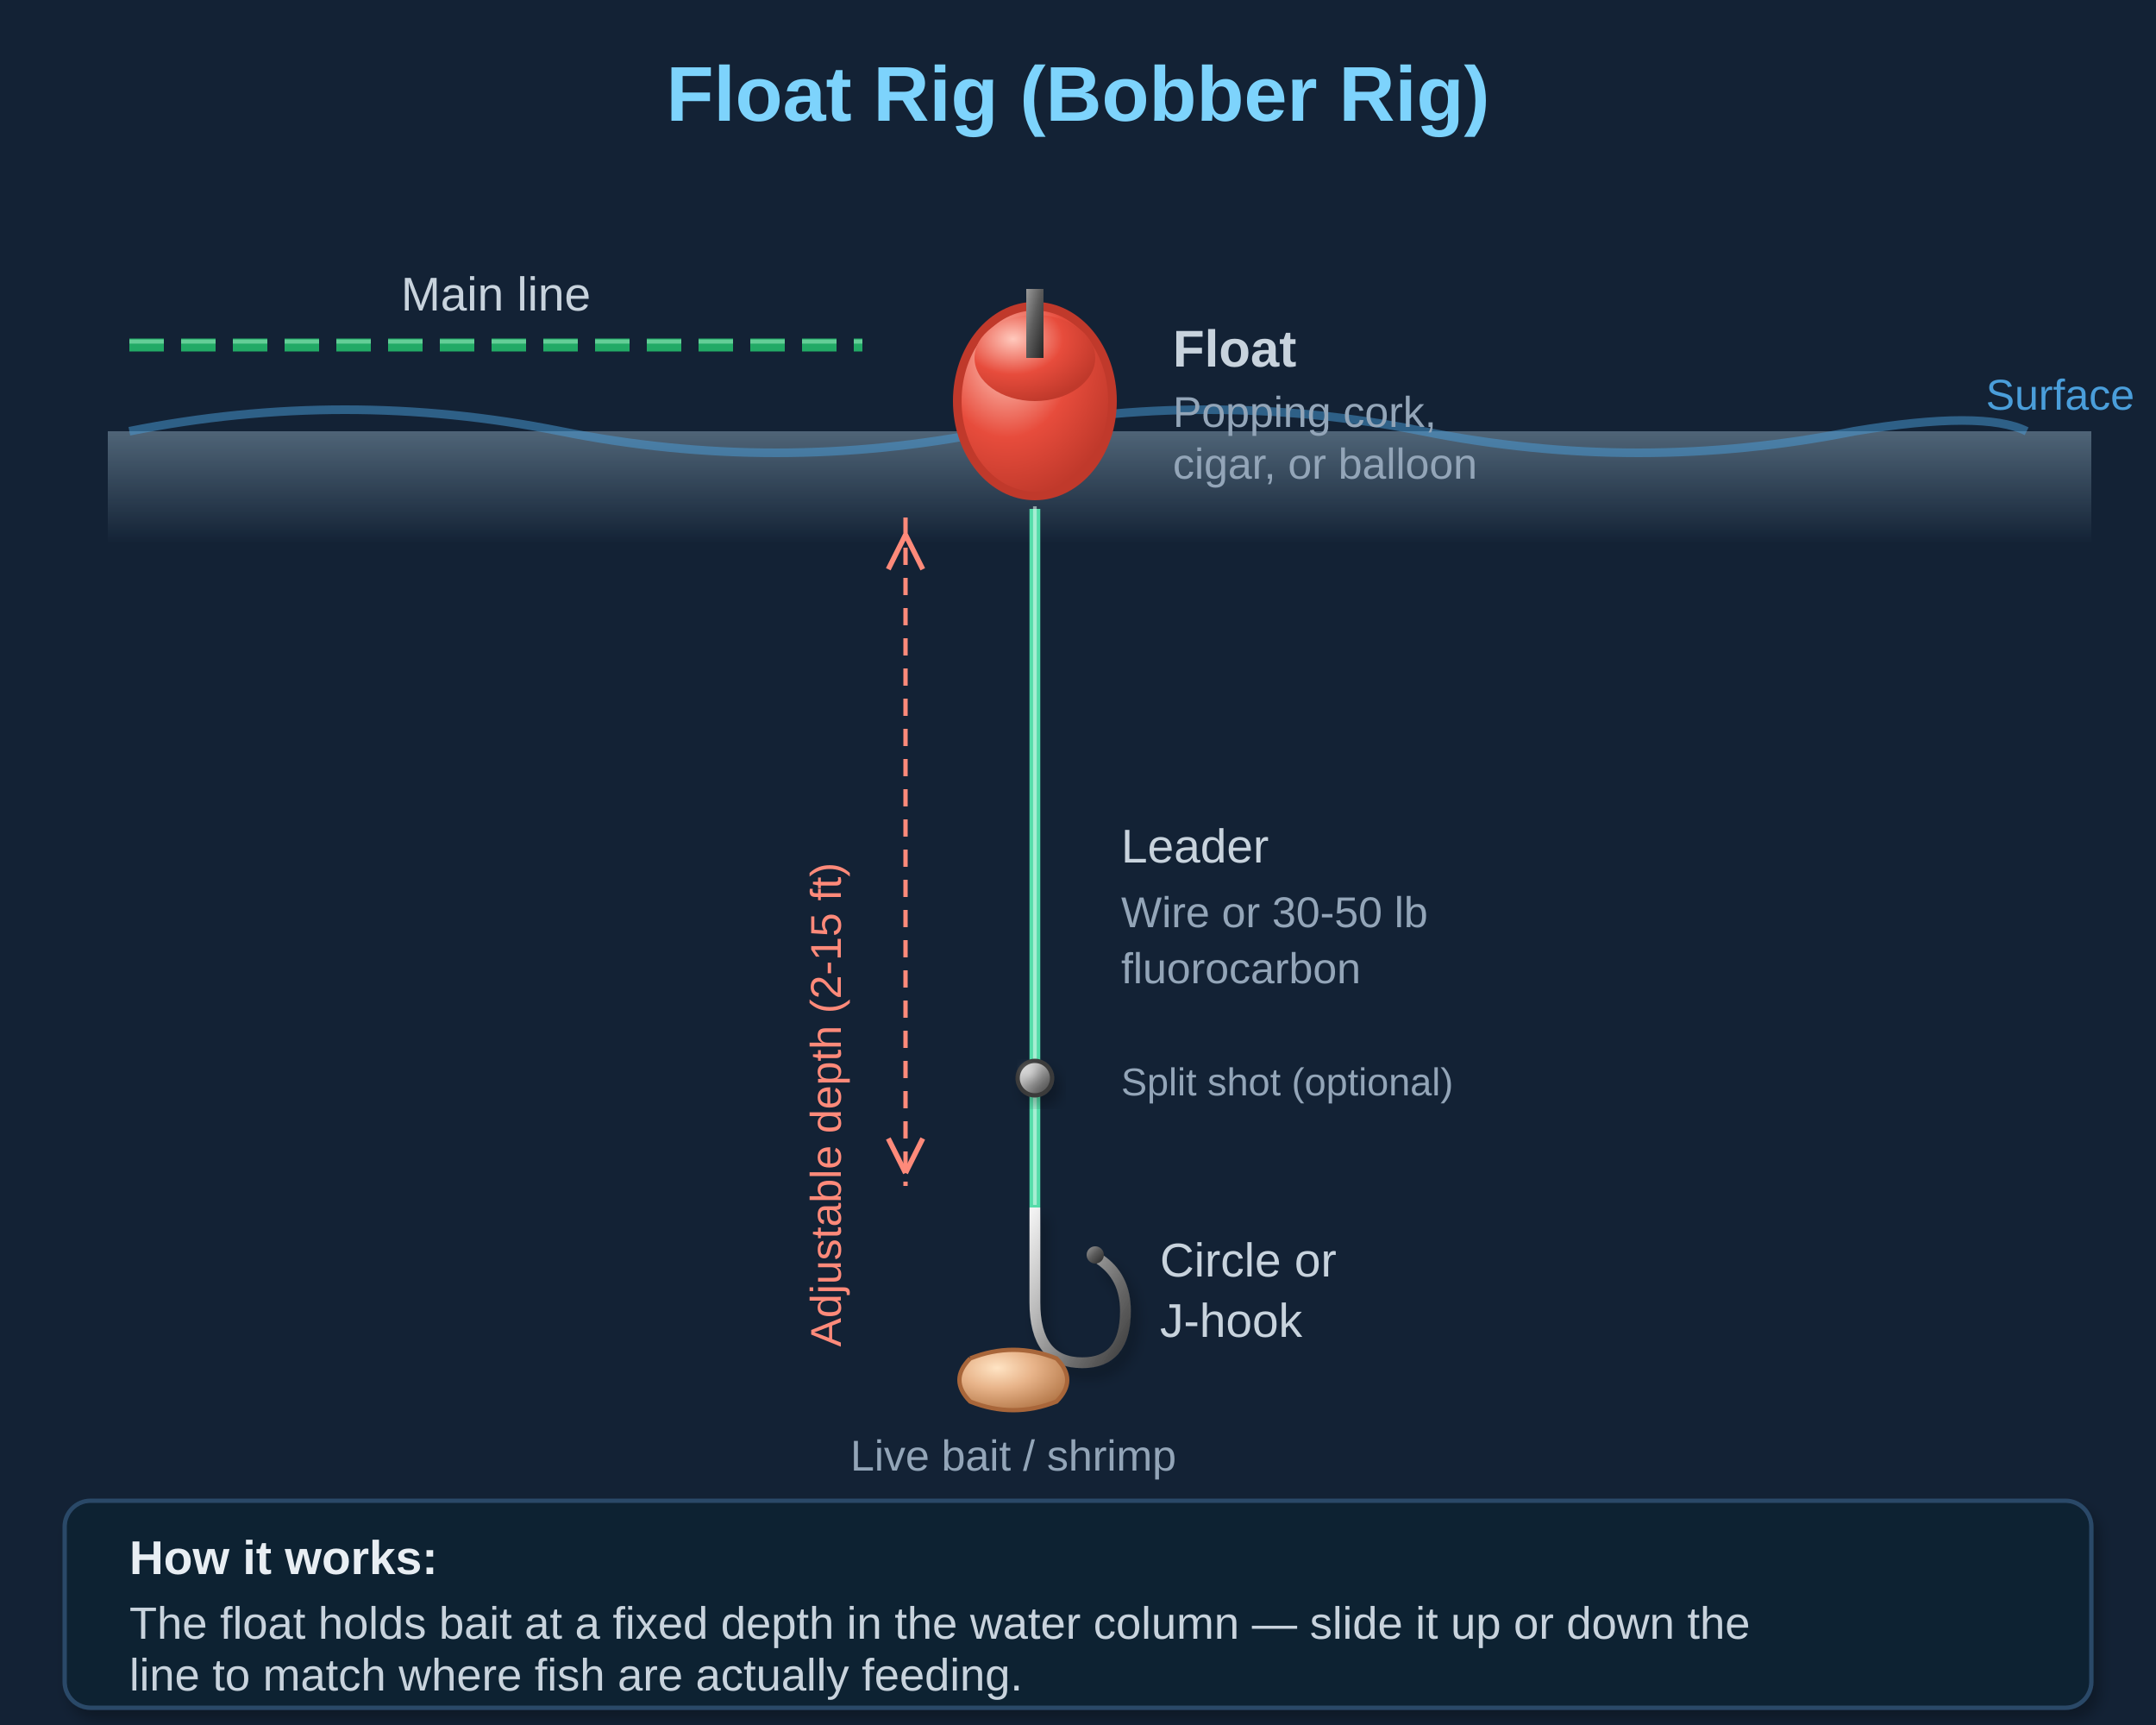
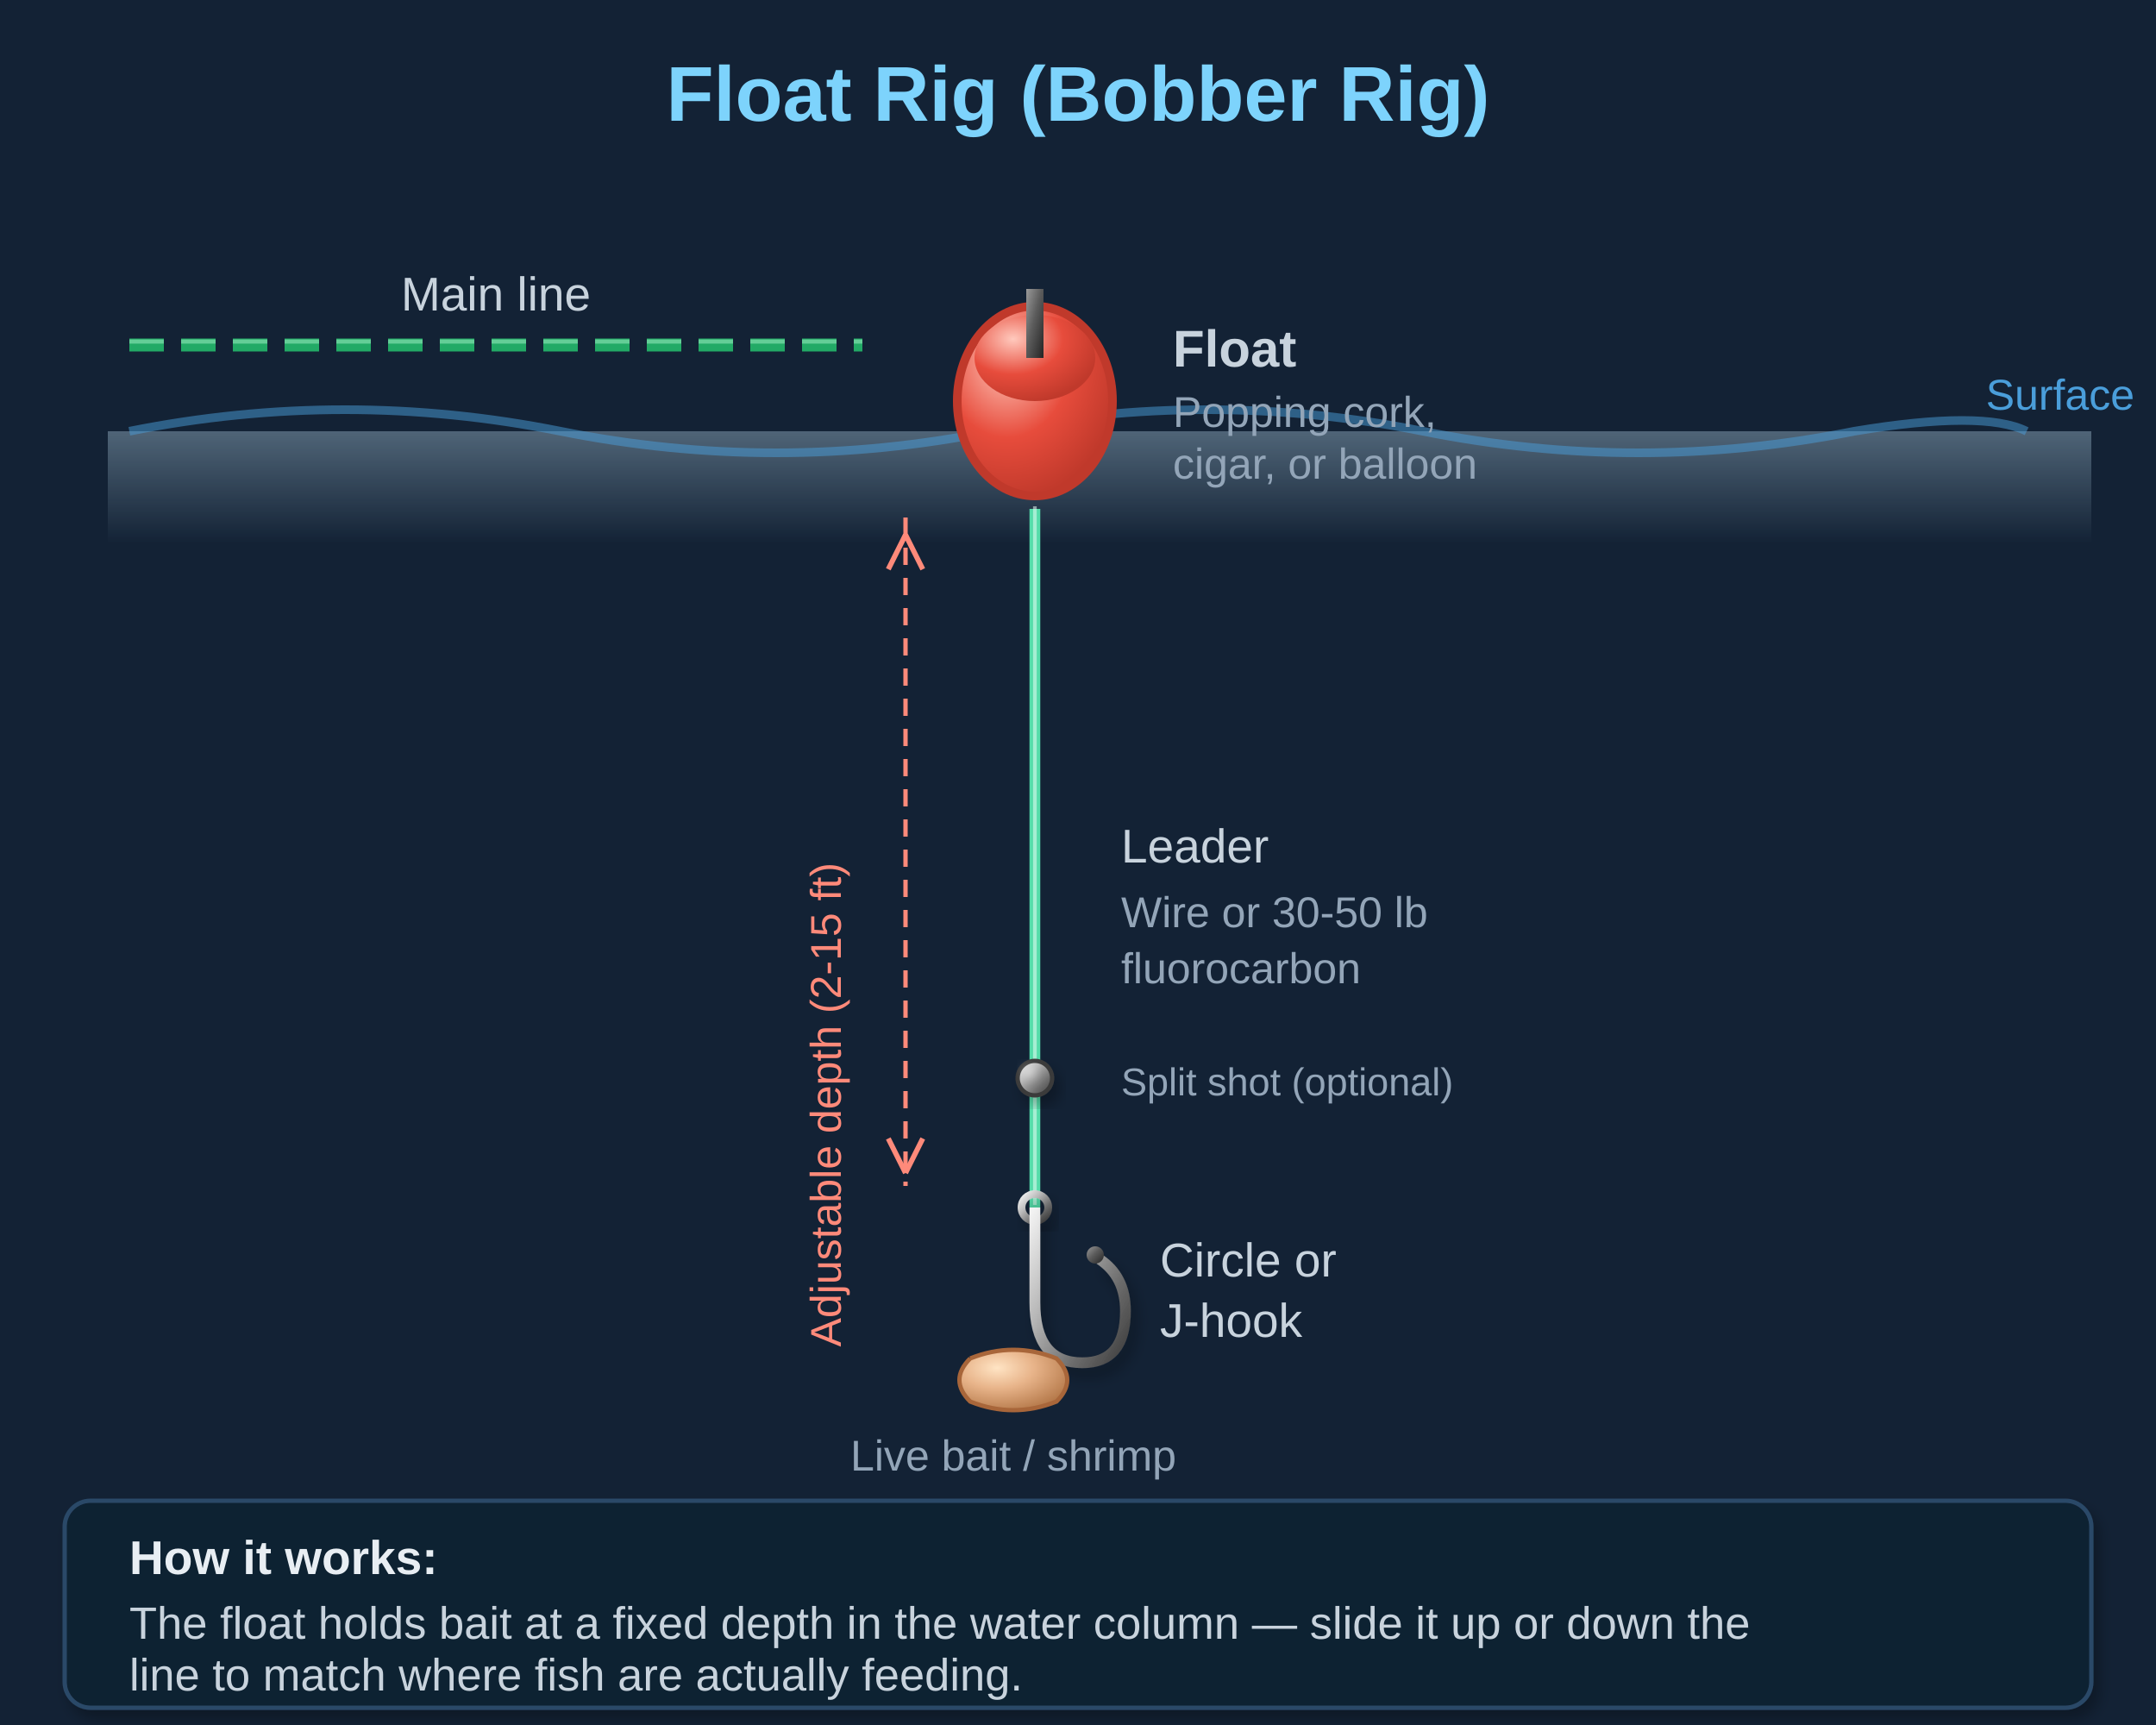
<svg xmlns="http://www.w3.org/2000/svg" viewBox="0 0 500 400" font-family="Arial, sans-serif">
  <rect x="0" y="0" width="500" height="400" fill="#132235" />
  <defs>
    <linearGradient id="waterTint" x1="0" y1="0" x2="0" y2="1">
      <stop offset="0%" stop-color="#bfe0f2" stop-opacity="0.35" />
      <stop offset="100%" stop-color="#bfe0f2" stop-opacity="0" />
    </linearGradient>
  </defs>
  <defs>
    <radialGradient id="beadGrad_e74c3c" cx="32%" cy="28%" r="75%">
      <stop offset="0%" stop-color="#ffc9bd" />
      <stop offset="55%" stop-color="#e74c3c" />
      <stop offset="100%" stop-color="#c0392b" />
    </radialGradient>
  </defs>
  <defs>
    <radialGradient id="baitGrad" cx="35%" cy="30%" r="75%">
      <stop offset="0%" stop-color="#ffe4c4" />
      <stop offset="45%" stop-color="#e8b48a" />
      <stop offset="100%" stop-color="#b5794a" />
    </radialGradient>
    <filter id="glossBlur" x="-60%" y="-60%" width="220%" height="220%">
      <feGaussianBlur stdDeviation="1.1" />
    </filter>
  </defs>
  <defs>
    <linearGradient id="steelGrad" x1="0%" y1="0%" x2="100%" y2="100%">
      <stop offset="0%" stop-color="#f2f2f2" />
      <stop offset="35%" stop-color="#b8b8b8" />
      <stop offset="70%" stop-color="#6e6e6e" />
      <stop offset="100%" stop-color="#3d3d3d" />
    </linearGradient>
    <linearGradient id="steelGradDark" x1="0%" y1="0%" x2="100%" y2="100%">
      <stop offset="0%" stop-color="#9a9a9a" />
      <stop offset="45%" stop-color="#5c5c5c" />
      <stop offset="100%" stop-color="#242424" />
    </linearGradient>
    <radialGradient id="leadGrad" cx="32%" cy="30%" r="75%">
      <stop offset="0%" stop-color="#e2e2e2" />
      <stop offset="35%" stop-color="#9a9a9a" />
      <stop offset="75%" stop-color="#5c5c5c" />
      <stop offset="100%" stop-color="#333333" />
    </radialGradient>
    <filter id="softShadow" x="-40%" y="-40%" width="180%" height="180%">
      <feDropShadow dx="1.4" dy="2.2" stdDeviation="1.6" flood-color="#000000" flood-opacity="0.28" />
    </filter>
  </defs>
  <text x="250" y="28" text-anchor="middle" font-size="18" font-weight="bold" fill="#7DD3FC">Float Rig (Bobber Rig)</text>
  <rect x="25" y="100" width="460" height="26" fill="url(#waterTint)" />
  <path d="M30 100 Q80 90 130 100 Q180 110 230 100 Q280 90 330 100 Q380 110 430 100 Q460 95 470 100" fill="none" stroke="#4a9eda" stroke-width="2" opacity="0.5" />
  <text x="495" y="95" text-anchor="end" font-size="10" fill="#4a9eda">Surface</text>
  <line x1="30" y1="80" x2="200" y2="80" stroke="#2a6" stroke-width="3" stroke-dasharray="8,4" />
  <line x1="30" y1="79.2" x2="200" y2="79.2" stroke="#8fe6b8" stroke-width="0.96" stroke-dasharray="8,4" opacity="0.6" />
  <text x="115" y="72" text-anchor="middle" font-size="11" fill="#c8d3dd">Main line</text>
  <g transform="translate(220, 75)">
    <ellipse cx="20" cy="18" rx="18" ry="22" fill="url(#beadGrad_e74c3c)" stroke="#c0392b" stroke-width="2" />
    <ellipse cx="20" cy="8" rx="14" ry="10" fill="url(#beadGrad_e74c3c)" stroke="#c0392b" stroke-width="0" />
    <rect x="18" y="-8" width="4" height="16" fill="url(#steelGradDark)" />
    <text x="52" y="10" font-size="12" fill="#c8d3dd" font-weight="bold">Float</text>
    <text x="52" y="24" font-size="10" fill="#93a5b8">Popping cork,</text>
    <text x="52" y="36" font-size="10" fill="#93a5b8">cigar, or balloon</text>
  </g>
  <line x1="240" y1="118" x2="240" y2="280" stroke="#5da" stroke-width="2.5" />
  <line x1="240" y1="117.4" x2="240" y2="279.4" stroke="#e8fbf3" stroke-width="0.85" opacity="0.55" />
  <line x1="210" y1="120" x2="210" y2="275" stroke="#ff8a7a" stroke-width="1" stroke-dasharray="4,3" />
  <path d="M210 124 L206 132 M210 124 L214 132" fill="none" stroke="#ff8a7a" stroke-width="1.2" />
  <path d="M210 272 L206 264 M210 272 L214 264" fill="none" stroke="#ff8a7a" stroke-width="1.2" />
  <text x="195" y="200" text-anchor="end" font-size="10" fill="#ff8a7a" transform="rotate(-90, 195, 200)">Adjustable depth (2-15 ft)</text>
  <text x="260" y="200" font-size="11" fill="#c8d3dd">Leader</text>
  <text x="260" y="215" font-size="10" fill="#93a5b8">Wire or 30-50 lb</text>
  <text x="260" y="228" font-size="10" fill="#93a5b8">fluorocarbon</text>
  <circle cx="240" cy="250" r="4" fill="url(#steelGrad)" stroke="#3a3a3a" stroke-width="1" filter="url(#softShadow)" />
  <ellipse cx="238.7" cy="248.6" rx="1.3" ry="1.3" fill="#ffffff" opacity="0.5" filter="url(#glossBlur)" />
  <text x="260" y="254" font-size="9" fill="#93a5b8">Split shot (optional)</text>
  <g transform="translate(227, 280)">
+     <circle cx="13" cy="0" r="3.1" fill="none" stroke="url(#steelGrad)" stroke-width="1.8" filter="url(#softShadow)" />
    <path d="M13 0 L13 22 Q13 36 24 36 Q34 36 34 24 Q34 16 28 12" fill="none" stroke="url(#steelGrad)" stroke-width="2.5" filter="url(#softShadow)" />
    <circle cx="27" cy="11" r="2" fill="url(#steelGradDark)" />
    <text x="42" y="16" font-size="11" fill="#c8d3dd">Circle or</text>
    <text x="42" y="30" font-size="11" fill="#c8d3dd">J-hook</text>
  </g>
  <g transform="translate(215, 315)">
    <path d="M10 0 Q20 -4 30 0 Q35 5 30 10 Q20 14 10 10 Q5 5 10 0" fill="url(#baitGrad)" stroke="#a8663a" stroke-width="1" />
    <text x="20" y="26" text-anchor="middle" font-size="10" fill="#93a5b8">Live bait / shrimp</text>
  </g>
  <rect x="15" y="348" width="470" height="48" rx="6" fill="#0f2032" stroke="#2c4a68" stroke-width="1" filter="url(#softShadow)" />
  <text x="30" y="365" font-size="11" fill="#e8eef3" font-weight="bold">How it works:</text>
  <text x="30" y="380" font-size="10.5" fill="#c8d3dd">The float holds bait at a fixed depth in the water column — slide it up or down the</text>
  <text x="30" y="392" font-size="10.5" fill="#c8d3dd">line to match where fish are actually feeding.</text>
</svg>
